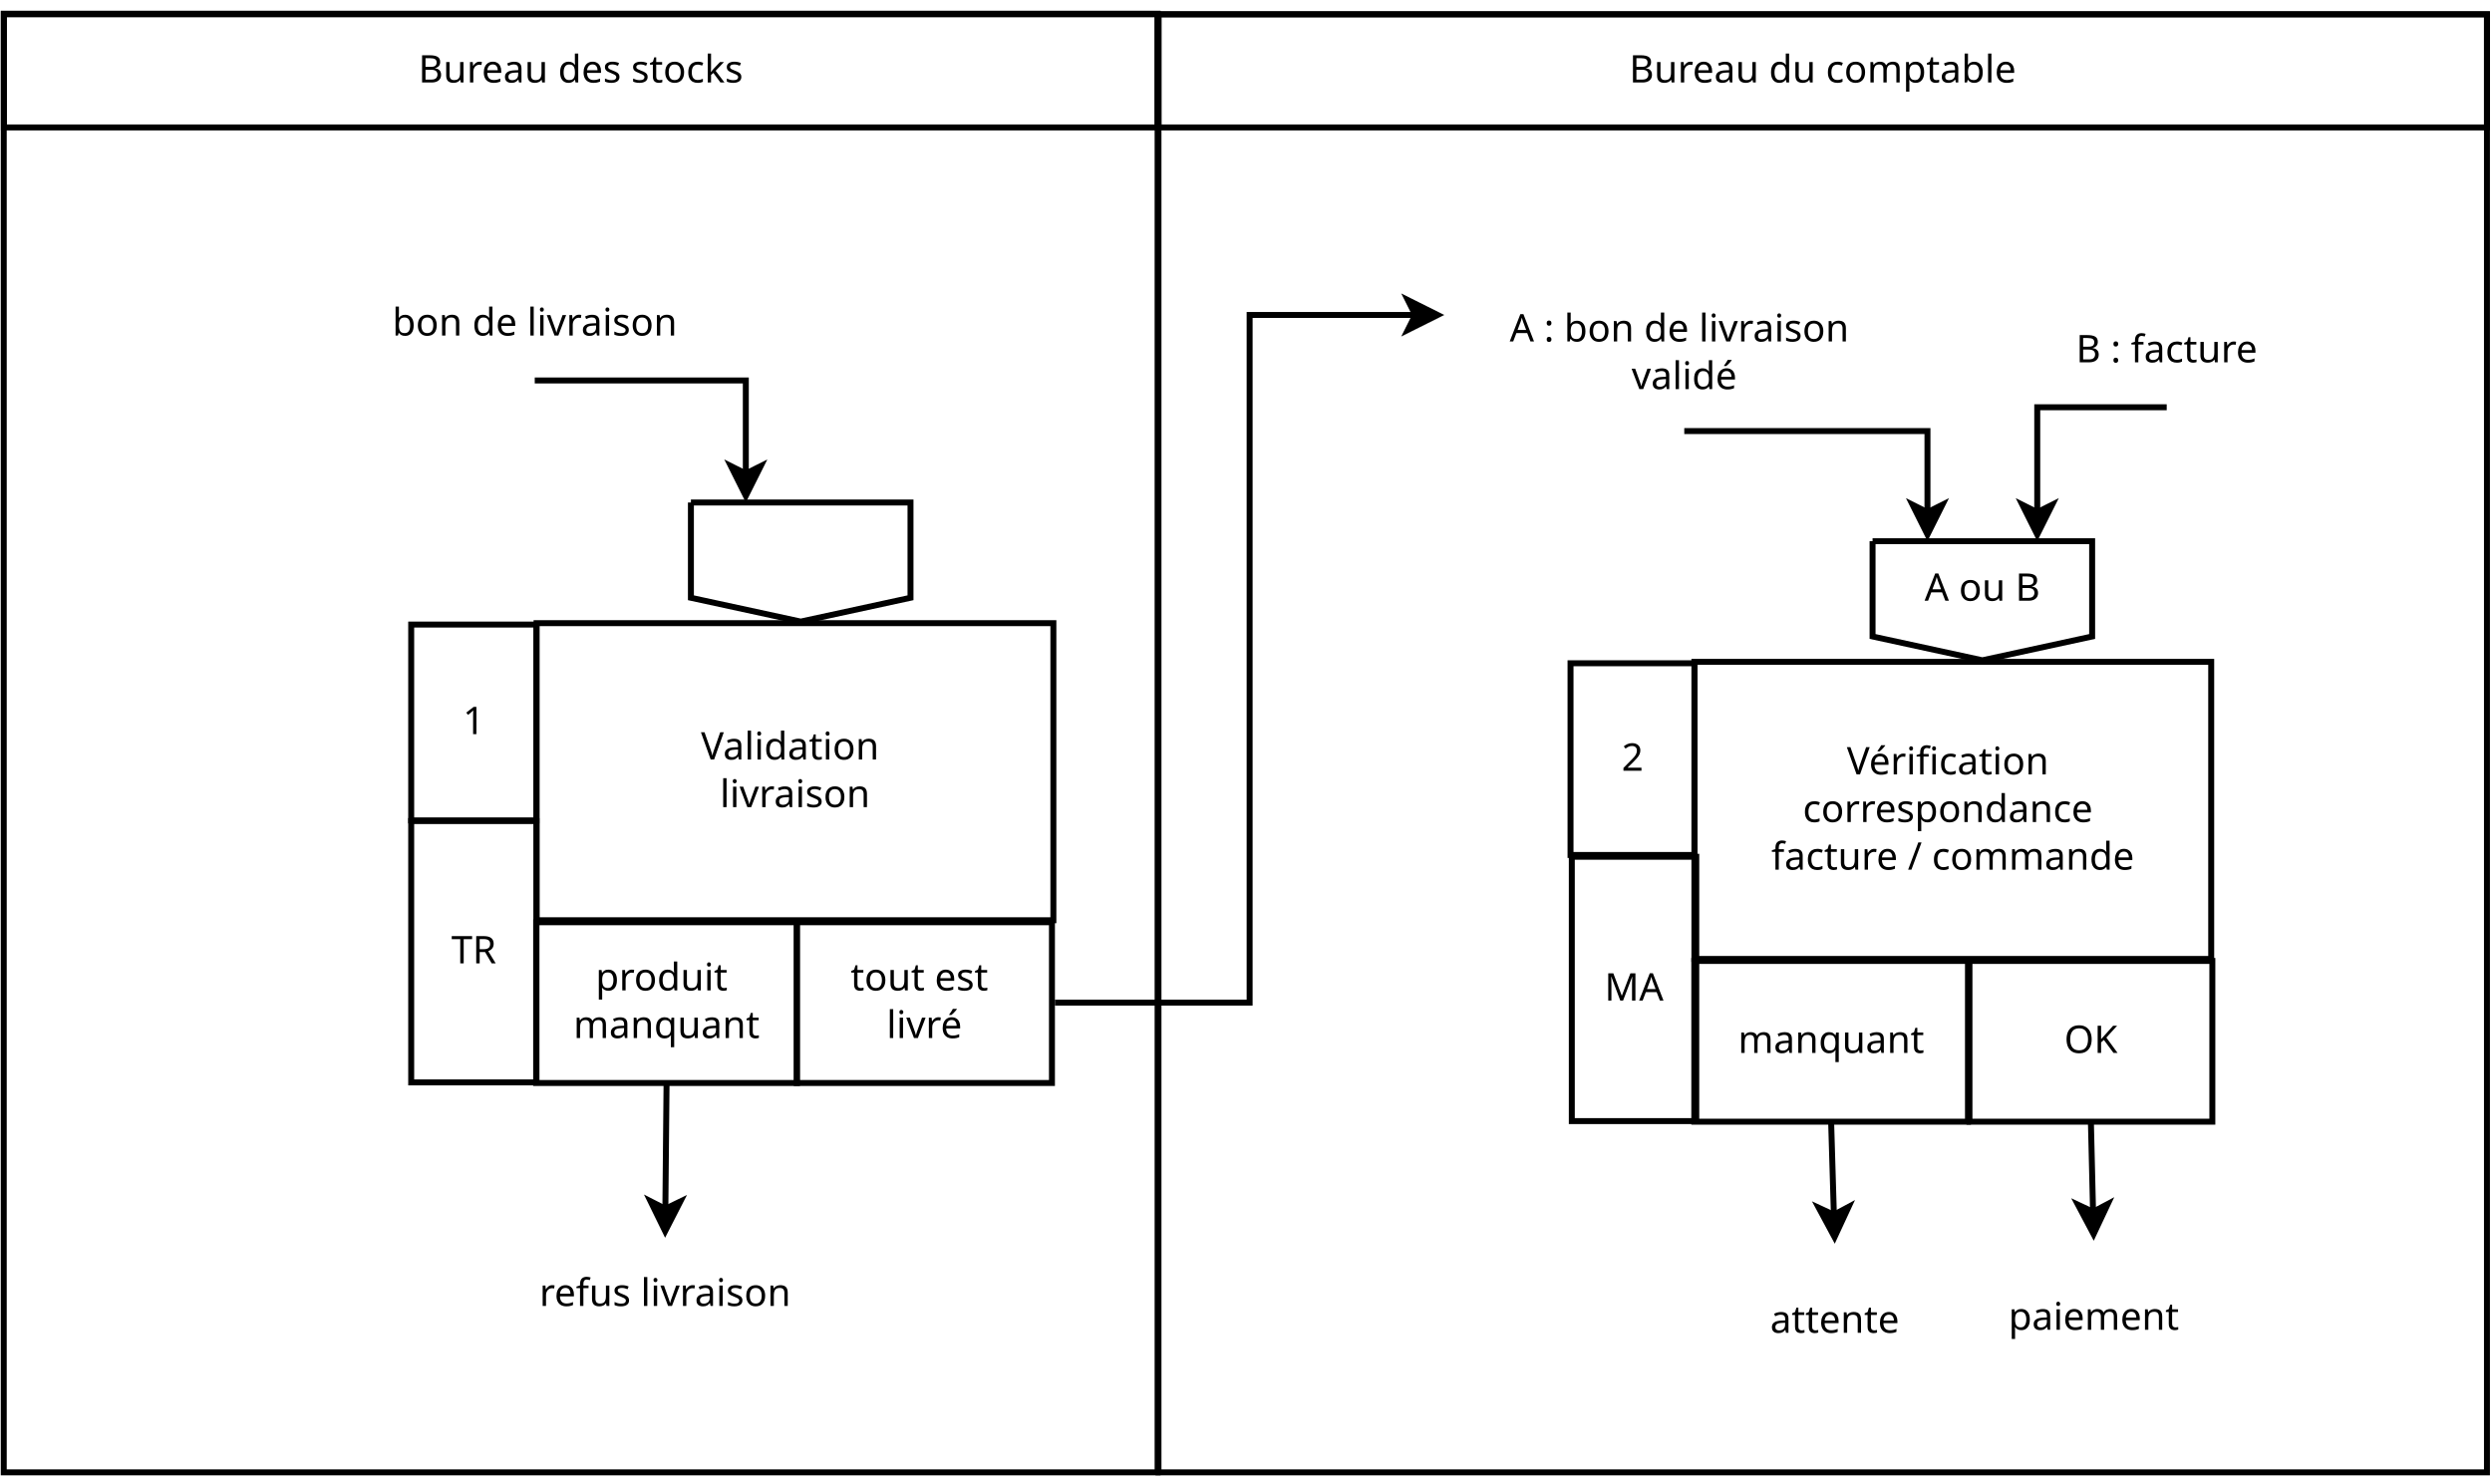
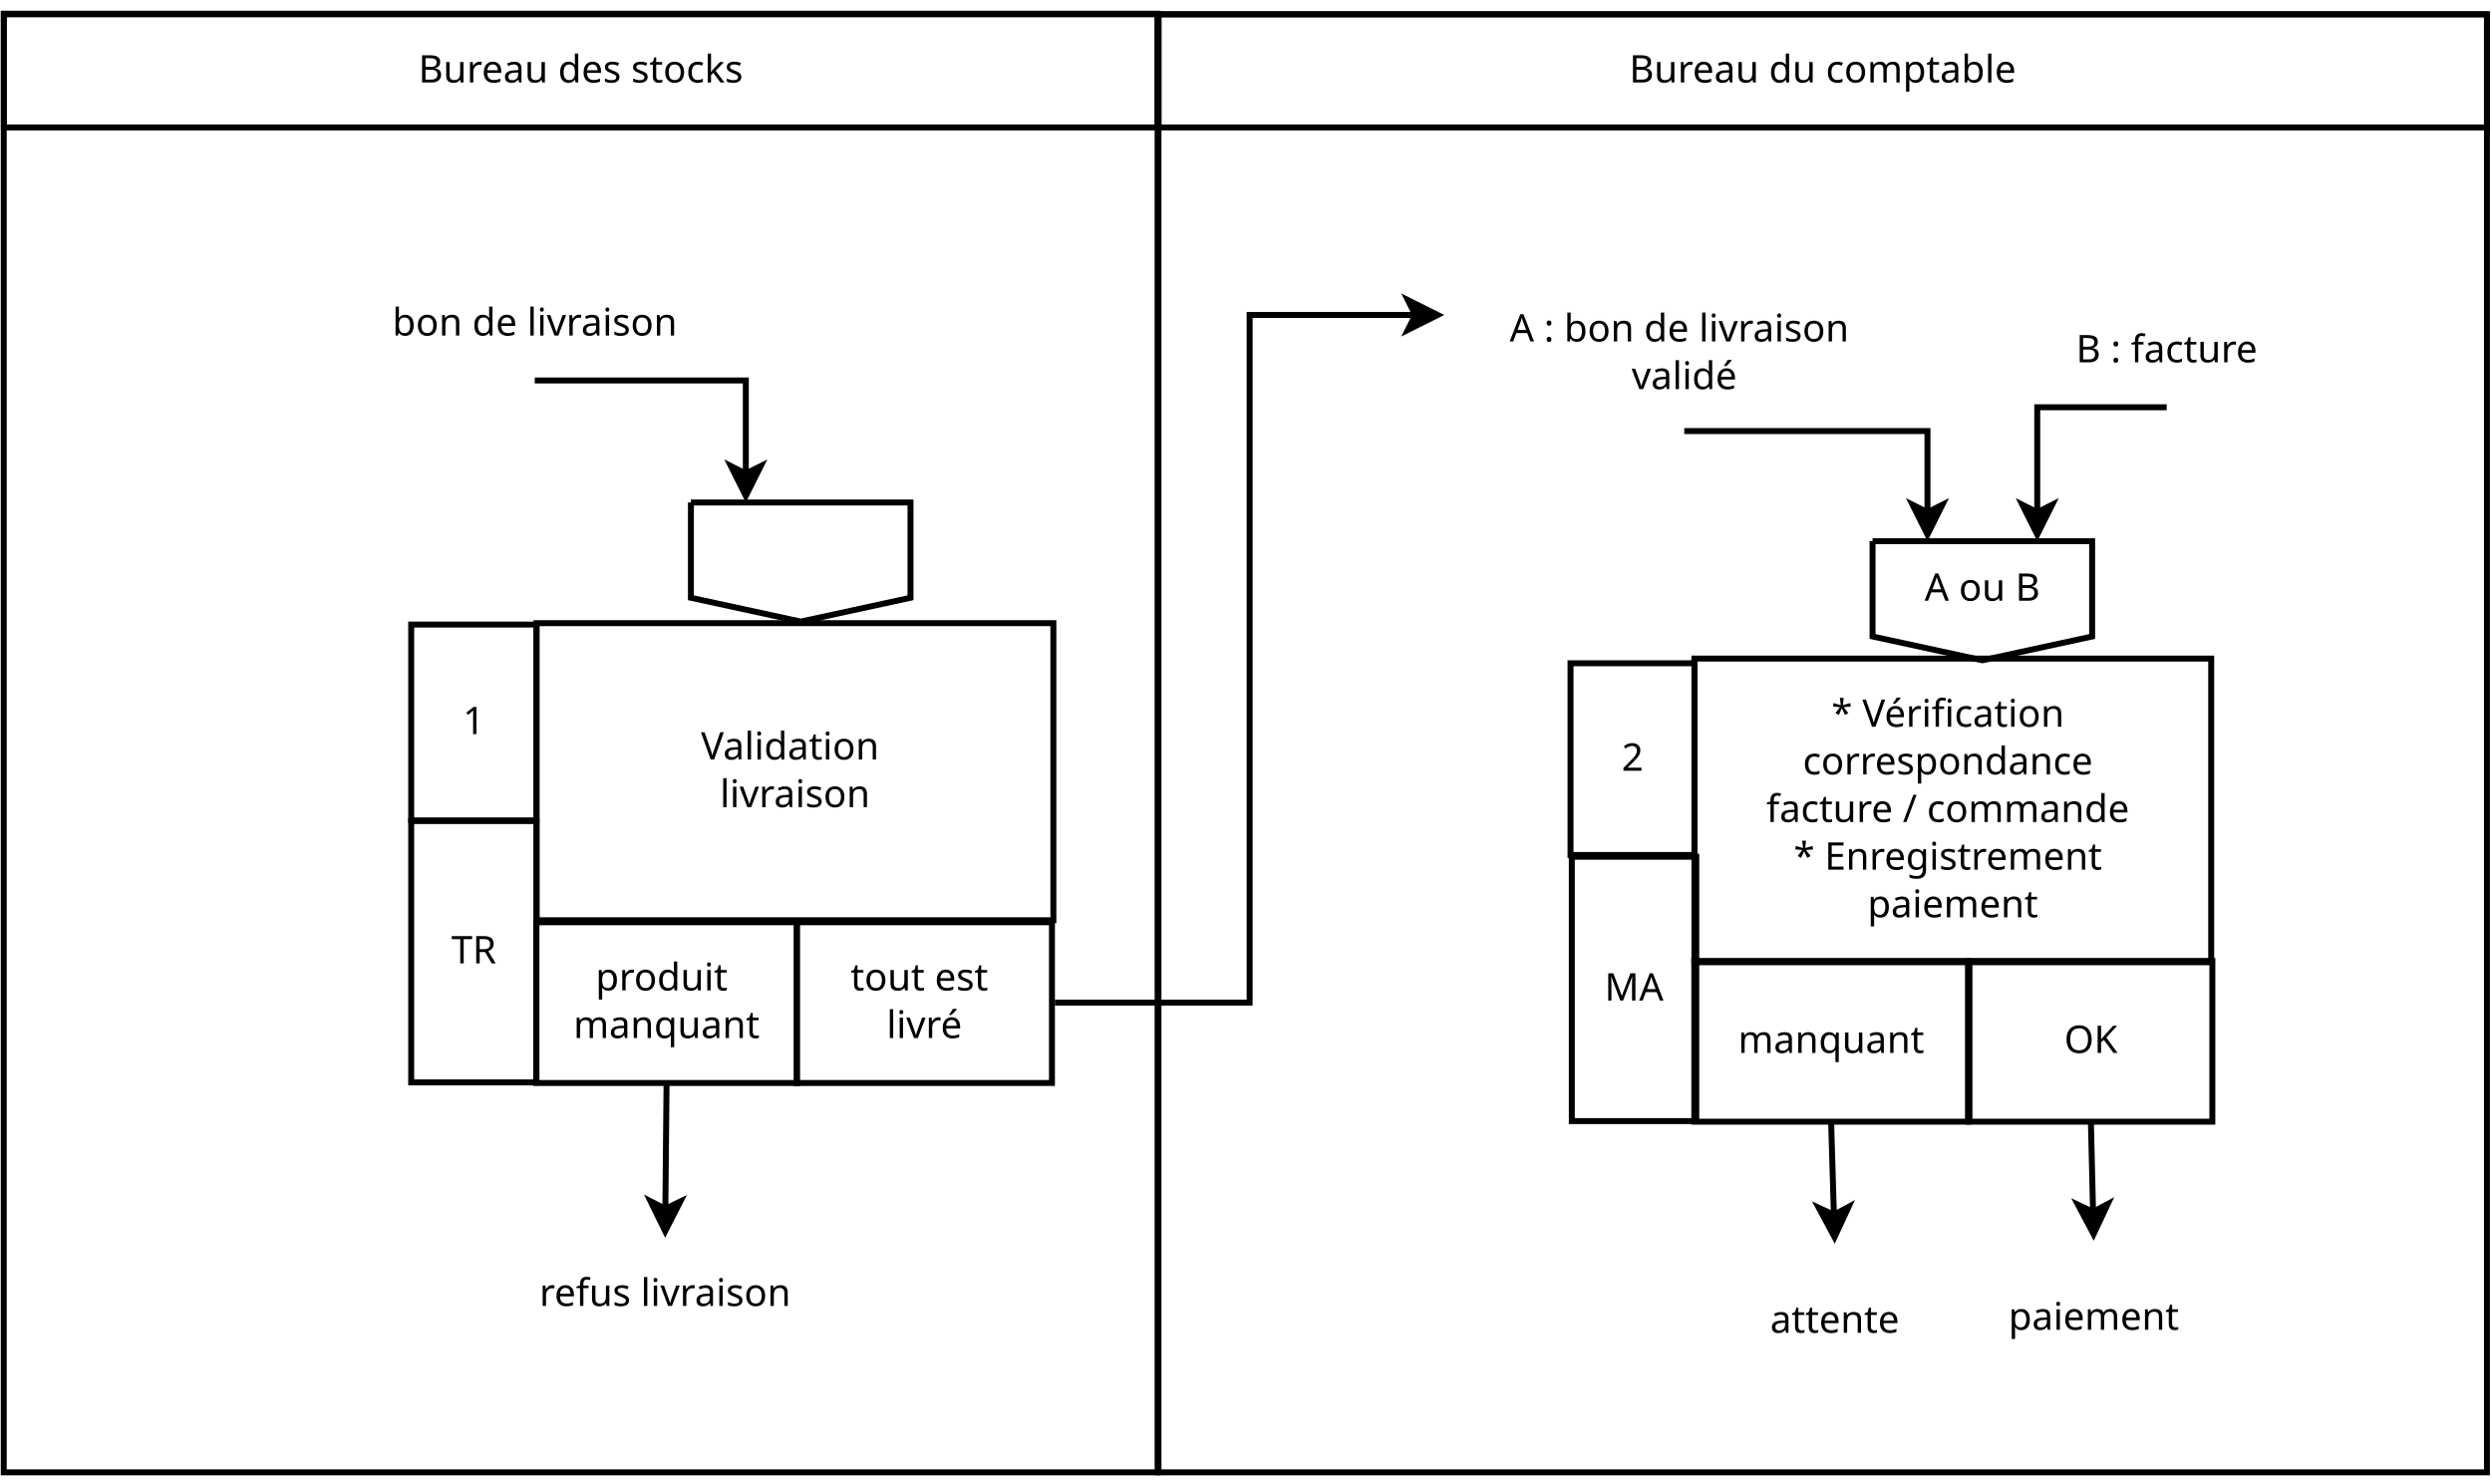
<svg xmlns="http://www.w3.org/2000/svg" width="42cm" height="25cm" viewBox="-1266 -1875 837 493">
  <g>
    <rect style="fill: none; fill-opacity:0; stroke-width: 2; stroke: #000000" x="-876.894" y="-1872.8" width="446.2" height="489.8" />
    <text font-size="12.8" style="fill: #000000;text-anchor:middle;font-family:sans-serif;font-style:normal;font-weight:normal" x="-653.794" y="-1624">
      <tspan x="-653.794" y="-1624" />
    </text>
  </g>
  <g>
    <rect style="fill: none; fill-opacity:0; stroke-width: 2; stroke: #000000" x="-1264.74" y="-1873" width="387.55" height="490" />
    <text font-size="12.8" style="fill: #000000;text-anchor:middle;font-family:sans-serif;font-style:normal;font-weight:normal" x="-1070.97" y="-1624.1">
      <tspan x="-1070.97" y="-1624.1" />
    </text>
  </g>
  <g>
    <rect style="fill: none; fill-opacity:0; stroke-width: 2; stroke: #000000" x="-1264.69" y="-1872.8" width="387.5" height="38" />
    <text font-size="12.8" style="fill: #000000;text-anchor:middle;font-family:sans-serif;font-style:normal;font-weight:normal" x="-1070.94" y="-1849.9">
      <tspan x="-1070.94" y="-1849.9">Bureau des stocks</tspan>
    </text>
  </g>
  <g>
    <rect style="fill: none; fill-opacity:0; stroke-width: 2.35099e-37; stroke: #000000" x="-1114.61" y="-1461.8" width="144" height="38" />
    <text font-size="12.8" style="fill: #000000;text-anchor:middle;font-family:sans-serif;font-style:normal;font-weight:normal" x="-1042.61" y="-1438.9">
      <tspan x="-1042.61" y="-1438.9">refus livraison</tspan>
    </text>
  </g>
  <g>
    <polyline style="fill: none; fill-opacity:0; stroke-width: 2; stroke: #000000" points="-1086.39,-1749.8 -1015.5,-1749.8 -1015.5,-1718.53 " />
    <polygon style="fill: #000000" points="-1015.5,-1711.03 -1020.5,-1721.03 -1015.5,-1718.53 -1010.5,-1721.03 " />
    <polygon style="fill: none; fill-opacity:0; stroke-width: 2; stroke: #000000" points="-1015.5,-1711.03 -1020.5,-1721.03 -1015.5,-1718.53 -1010.5,-1721.03 " />
  </g>
  <g>
    <path style="fill: none; fill-opacity:0; stroke-width: 2; stroke: #000000" d="M -1033.94 -1708.8 L -960.186,-1708.8 L -960.186,-1676.8 L -997.061,-1668.8 L -1033.94,-1676.8 L -1033.94,-1708.8" />
    <text font-size="12.8" style="fill: #000000;text-anchor:middle;font-family:sans-serif;font-style:normal;font-weight:normal" x="-997.061" y="-1688.8">
      <tspan x="-997.061" y="-1688.8" />
    </text>
  </g>
  <g>
    <rect style="fill: none; fill-opacity:0; stroke-width: 2.35099e-37; stroke: #000000" x="-1158.39" y="-1787.8" width="144" height="38" />
    <text font-size="12.8" style="fill: #000000;text-anchor:middle;font-family:sans-serif;font-style:normal;font-weight:normal" x="-1086.39" y="-1764.9">
      <tspan x="-1086.39" y="-1764.9">bon de livraison</tspan>
    </text>
  </g>
  <g>
    <rect style="fill: none; fill-opacity:0; stroke-width: 2; stroke: #000000" x="-1085.78" y="-1668.27" width="173.583" height="99.8" />
    <text font-size="12.8" style="fill: #000000;text-anchor:middle;font-family:sans-serif;font-style:normal;font-weight:normal" x="-998.986" y="-1622.47">
      <tspan x="-998.986" y="-1622.47">Validation</tspan>
      <tspan x="-998.986" y="-1606.47">livraison</tspan>
    </text>
  </g>
  <g>
    <line style="fill: none; fill-opacity:0; stroke-width: 2; stroke: #000000" x1="-1042.12" y1="-1513.8" x2="-1042.52" y2="-1471.54" />
    <polygon style="fill: #000000" points="-1042.59,-1464.04 -1047.5,-1474.08 -1042.52,-1471.54 -1037.5,-1473.99 " />
    <polygon style="fill: none; fill-opacity:0; stroke-width: 2; stroke: #000000" points="-1042.59,-1464.04 -1047.5,-1474.08 -1042.52,-1471.54 -1037.5,-1473.99 " />
  </g>
  <g>
    <rect style="fill: none; fill-opacity:0; stroke-width: 2; stroke: #000000" x="-1085.92" y="-1567.8" width="87.6" height="54" />
    <text font-size="12.8" style="fill: #000000;text-anchor:middle;font-family:sans-serif;font-style:normal;font-weight:normal" x="-1042.12" y="-1544.9">
      <tspan x="-1042.12" y="-1544.9">produit</tspan>
      <tspan x="-1042.12" y="-1528.9">manquant</tspan>
    </text>
  </g>
  <g>
    <rect style="fill: none; fill-opacity:0; stroke-width: 2; stroke: #000000" x="-998.394" y="-1567.8" width="85.718" height="54" />
    <text font-size="12.8" style="fill: #000000;text-anchor:middle;font-family:sans-serif;font-style:normal;font-weight:normal" x="-955.535" y="-1544.9">
      <tspan x="-955.535" y="-1544.9">tout est</tspan>
      <tspan x="-955.535" y="-1528.9">livré</tspan>
    </text>
  </g>
  <g>
    <rect style="fill: none; fill-opacity:0; stroke-width: 2.35099e-37; stroke: #000000" x="-683.128" y="-1459.8" width="66.75" height="52" />
    <text font-size="12.8" style="fill: #000000;text-anchor:middle;font-family:sans-serif;font-style:normal;font-weight:normal" x="-649.753" y="-1429.9">
      <tspan x="-649.753" y="-1429.9">attente</tspan>
    </text>
  </g>
  <g>
    <polyline style="fill: none; fill-opacity:0; stroke-width: 2; stroke: #000000" points="-700.294,-1732.8 -618.614,-1732.8 -618.614,-1705.54 " />
    <polygon style="fill: #000000" points="-618.614,-1698.04 -623.614,-1708.04 -618.614,-1705.54 -613.614,-1708.04 " />
    <polygon style="fill: none; fill-opacity:0; stroke-width: 2; stroke: #000000" points="-618.614,-1698.04 -623.614,-1708.04 -618.614,-1705.54 -613.614,-1708.04 " />
  </g>
  <g>
    <path style="fill: none; fill-opacity:0; stroke-width: 2; stroke: #000000" d="M -637.052 -1695.8 L -563.302,-1695.8 L -563.302,-1663.8 L -600.177,-1655.8 L -637.052,-1663.8 L -637.052,-1695.8" />
    <text font-size="12.8" style="fill: #000000;text-anchor:middle;font-family:sans-serif;font-style:normal;font-weight:normal" x="-600.177" y="-1675.8">
      <tspan x="-600.177" y="-1675.8">A ou B</tspan>
    </text>
  </g>
  <g>
    <rect style="fill: none; fill-opacity:0; stroke-width: 2.35099e-37; stroke: #000000" x="-780.894" y="-1784.8" width="161.2" height="52" />
    <text font-size="12.8" style="fill: #000000;text-anchor:middle;font-family:sans-serif;font-style:normal;font-weight:normal" x="-700.294" y="-1762.9">
      <tspan x="-700.294" y="-1762.9">A : bon de livraison</tspan>
      <tspan x="-700.294" y="-1746.9">validé</tspan>
    </text>
  </g>
  <g>
-     <rect style="fill: none; fill-opacity:0; stroke-width: 2; stroke: #000000" x="-696.894" y="-1655.27" width="173.583" height="99.8" />
-     <text font-size="12.8" style="fill: #000000;text-anchor:middle;font-family:sans-serif;font-style:normal;font-weight:normal" x="-610.102" y="-1617.47">
-       <tspan x="-610.102" y="-1617.47">Vérification</tspan>
-       <tspan x="-610.102" y="-1601.47">correspondance</tspan>
-       <tspan x="-610.102" y="-1585.47">facture / commande</tspan>
+     <rect style="fill: none; fill-opacity:0; stroke-width: 2; stroke: #000000" x="-696.894" y="-1656.37" width="173.583" height="102" />
+     <text font-size="12.8" style="fill: #000000;text-anchor:middle;font-family:sans-serif;font-style:normal;font-weight:normal" x="-610.102" y="-1633.47">
+       <tspan x="-610.102" y="-1633.47">* Vérification</tspan>
+       <tspan x="-610.102" y="-1617.47">correspondance</tspan>
+       <tspan x="-610.102" y="-1601.47">facture / commande</tspan>
+       <tspan x="-610.102" y="-1585.47">* Enregistrement</tspan>
+       <tspan x="-610.102" y="-1569.47">paiement</tspan>
    </text>
  </g>
  <g>
-     <line style="fill: none; fill-opacity:0; stroke-width: 2; stroke: #000000" x1="-650.97" y1="-1500.8" x2="-650.042" y2="-1469.53" />
-     <polygon style="fill: #000000" points="-649.819,-1462.04 -655.114,-1471.88 -650.042,-1469.53 -645.118,-1472.18 " />
-     <polygon style="fill: none; fill-opacity:0; stroke-width: 2; stroke: #000000" points="-649.819,-1462.04 -655.114,-1471.88 -650.042,-1469.53 -645.118,-1472.18 " />
+     <line style="fill: none; fill-opacity:0; stroke-width: 2; stroke: #000000" x1="-650.97" y1="-1500.8" x2="-650.041" y2="-1469.53" />
+     <polygon style="fill: #000000" points="-649.818,-1462.04 -655.113,-1471.88 -650.041,-1469.53 -645.118,-1472.18 " />
+     <polygon style="fill: none; fill-opacity:0; stroke-width: 2; stroke: #000000" points="-649.818,-1462.04 -655.113,-1471.88 -650.041,-1469.53 -645.118,-1472.18 " />
  </g>
  <g>
    <rect style="fill: none; fill-opacity:0; stroke-width: 2; stroke: #000000" x="-696.928" y="-1554.8" width="91.918" height="54" />
    <text font-size="12.8" style="fill: #000000;text-anchor:middle;font-family:sans-serif;font-style:normal;font-weight:normal" x="-650.969" y="-1523.9">
      <tspan x="-650.969" y="-1523.9">manquant</tspan>
    </text>
  </g>
  <g>
    <rect style="fill: none; fill-opacity:0; stroke-width: 2; stroke: #000000" x="-604.51" y="-1554.8" width="81.582" height="54" />
    <text font-size="12.8" style="fill: #000000;text-anchor:middle;font-family:sans-serif;font-style:normal;font-weight:normal" x="-563.719" y="-1523.9">
      <tspan x="-563.719" y="-1523.9">OK</tspan>
    </text>
  </g>
  <g>
-     <line style="fill: none; fill-opacity:0; stroke-width: 2; stroke: #000000" x1="-563.719" y1="-1500.8" x2="-562.993" y2="-1470.53" />
-     <polygon style="fill: #000000" points="-562.814,-1463.04 -568.052,-1472.91 -562.993,-1470.53 -558.055,-1473.15 " />
-     <polygon style="fill: none; fill-opacity:0; stroke-width: 2; stroke: #000000" points="-562.814,-1463.04 -568.052,-1472.91 -562.993,-1470.53 -558.055,-1473.15 " />
+     <line style="fill: none; fill-opacity:0; stroke-width: 2; stroke: #000000" x1="-563.718" y1="-1500.8" x2="-562.993" y2="-1470.53" />
+     <polygon style="fill: #000000" points="-562.814,-1463.04 -568.052,-1472.91 -562.993,-1470.53 -558.054,-1473.15 " />
+     <polygon style="fill: none; fill-opacity:0; stroke-width: 2; stroke: #000000" points="-562.814,-1463.04 -568.052,-1472.91 -562.993,-1470.53 -558.054,-1473.15 " />
  </g>
  <g>
    <rect style="fill: none; fill-opacity:0; stroke-width: 2.35099e-37; stroke: #000000" x="-603.21" y="-1460.8" width="80.9" height="52" />
    <text font-size="12.8" style="fill: #000000;text-anchor:middle;font-family:sans-serif;font-style:normal;font-weight:normal" x="-562.76" y="-1430.9">
      <tspan x="-562.76" y="-1430.9">paiement</tspan>
    </text>
  </g>
  <g>
-     <polyline style="fill: none; fill-opacity:0; stroke-width: 2; stroke: #000000" points="-538.253,-1740.8 -581.74,-1740.8 -581.74,-1705.54 " />
+     <polyline style="fill: none; fill-opacity:0; stroke-width: 2; stroke: #000000" points="-538.252,-1740.8 -581.74,-1740.8 -581.74,-1705.54 " />
    <polygon style="fill: #000000" points="-581.74,-1698.04 -586.74,-1708.04 -581.74,-1705.54 -576.74,-1708.04 " />
    <polygon style="fill: none; fill-opacity:0; stroke-width: 2; stroke: #000000" points="-581.74,-1698.04 -586.74,-1708.04 -581.74,-1705.54 -576.74,-1708.04 " />
  </g>
  <g>
    <rect style="fill: none; fill-opacity:0; stroke-width: 2.35099e-37; stroke: #000000" x="-581.528" y="-1778.8" width="86.55" height="38" />
    <text font-size="12.8" style="fill: #000000;text-anchor:middle;font-family:sans-serif;font-style:normal;font-weight:normal" x="-538.253" y="-1755.9">
      <tspan x="-538.253" y="-1755.9">B : facture</tspan>
    </text>
  </g>
  <g>
    <rect style="fill: none; fill-opacity:0; stroke-width: 2; stroke: #000000" x="-1127.89" y="-1667.8" width="42.05" height="65.8" />
    <text font-size="12.8" style="fill: #000000;text-anchor:middle;font-family:sans-serif;font-style:normal;font-weight:normal" x="-1106.87" y="-1631">
      <tspan x="-1106.87" y="-1631">1</tspan>
    </text>
  </g>
  <g>
    <rect style="fill: none; fill-opacity:0; stroke-width: 2; stroke: #000000" x="-1127.89" y="-1601.8" width="42.075" height="87.8" />
    <text font-size="12.8" style="fill: #000000;text-anchor:middle;font-family:sans-serif;font-style:normal;font-weight:normal" x="-1106.86" y="-1554">
      <tspan x="-1106.86" y="-1554">TR</tspan>
    </text>
  </g>
  <g>
    <polyline style="fill: none; fill-opacity:0; stroke-width: 2; stroke: #000000" points="-911.671,-1540.8 -846.282,-1540.8 -846.282,-1771.8 -790.63,-1771.8 " />
    <polygon style="fill: #000000" points="-783.13,-1771.8 -793.13,-1766.8 -790.63,-1771.8 -793.13,-1776.8 " />
    <polygon style="fill: none; fill-opacity:0; stroke-width: 2; stroke: #000000" points="-783.13,-1771.8 -793.13,-1766.8 -790.63,-1771.8 -793.13,-1776.8 " />
  </g>
  <g>
    <rect style="fill: none; fill-opacity:0; stroke-width: 2; stroke: #000000" x="-738.5" y="-1654.8" width="41.656" height="64.4" />
    <text font-size="12.8" style="fill: #000000;text-anchor:middle;font-family:sans-serif;font-style:normal;font-weight:normal" x="-717.672" y="-1618.7">
      <tspan x="-717.672" y="-1618.7">2</tspan>
    </text>
  </g>
  <g>
    <rect style="fill: none; fill-opacity:0; stroke-width: 2; stroke: #000000" x="-738.07" y="-1589.8" width="41.8" height="88.8" />
    <text font-size="12.8" style="fill: #000000;text-anchor:middle;font-family:sans-serif;font-style:normal;font-weight:normal" x="-717.17" y="-1541.5">
      <tspan x="-717.17" y="-1541.5">MA</tspan>
    </text>
  </g>
  <g>
    <rect style="fill: none; fill-opacity:0; stroke-width: 2; stroke: #000000" x="-876.894" y="-1872.8" width="446.2" height="38" />
    <text font-size="12.8" style="fill: #000000;text-anchor:middle;font-family:sans-serif;font-style:normal;font-weight:normal" x="-653.794" y="-1849.9">
      <tspan x="-653.794" y="-1849.9">Bureau du comptable</tspan>
    </text>
  </g>
</svg>
